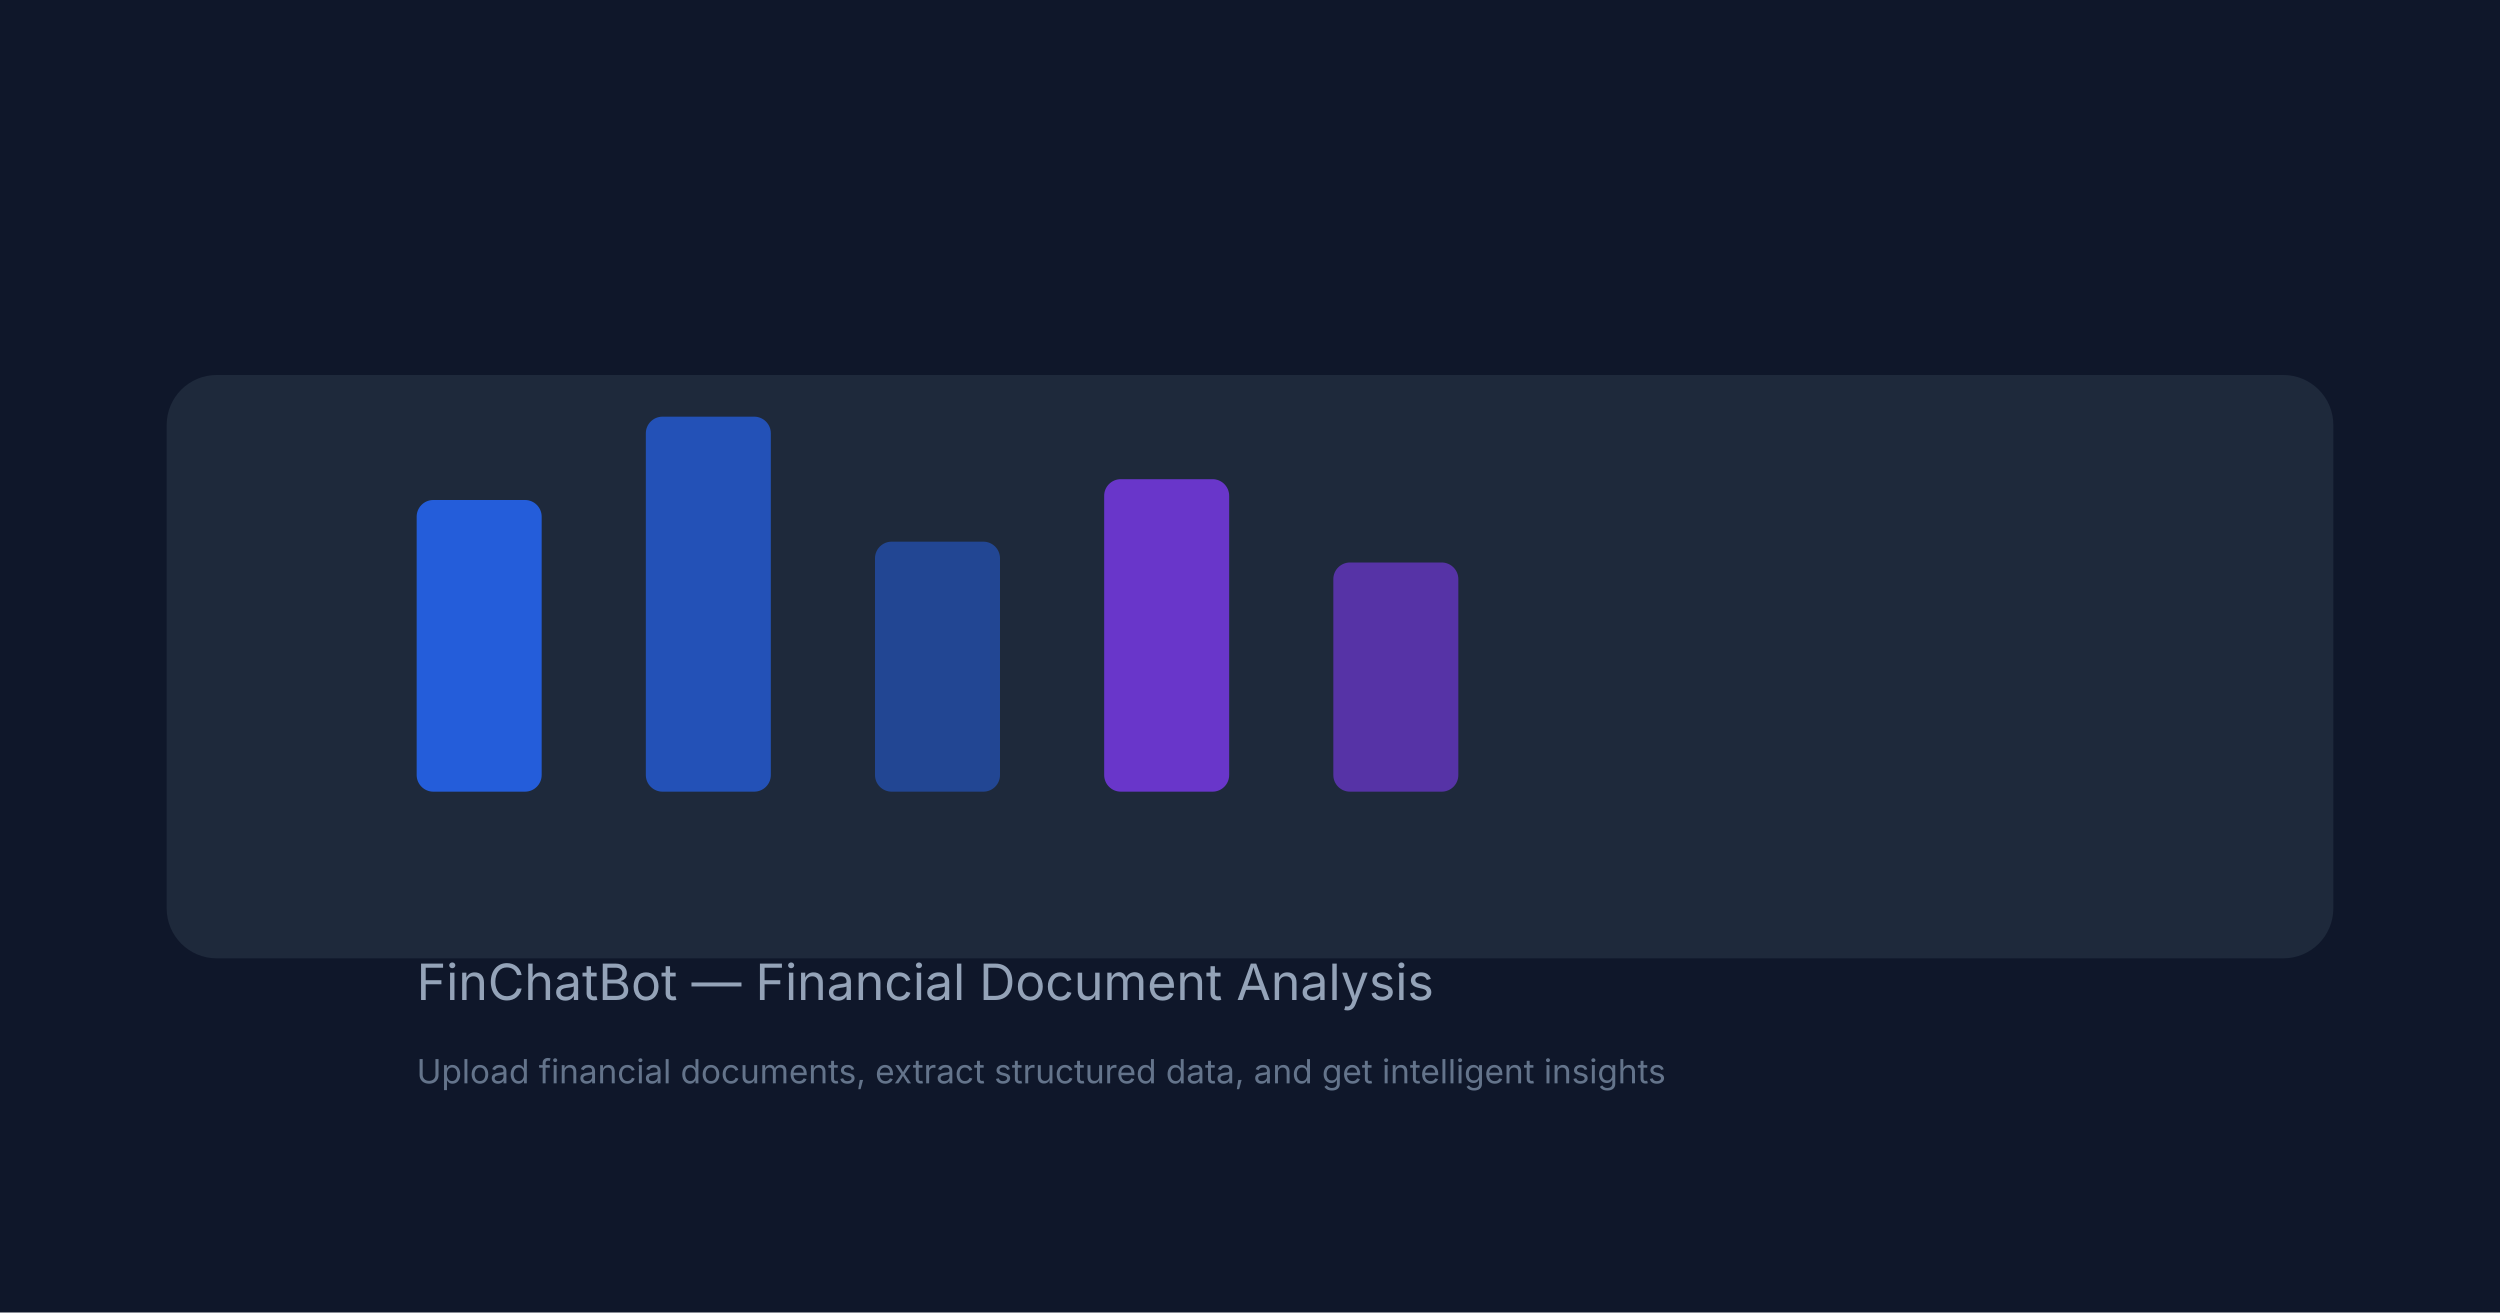
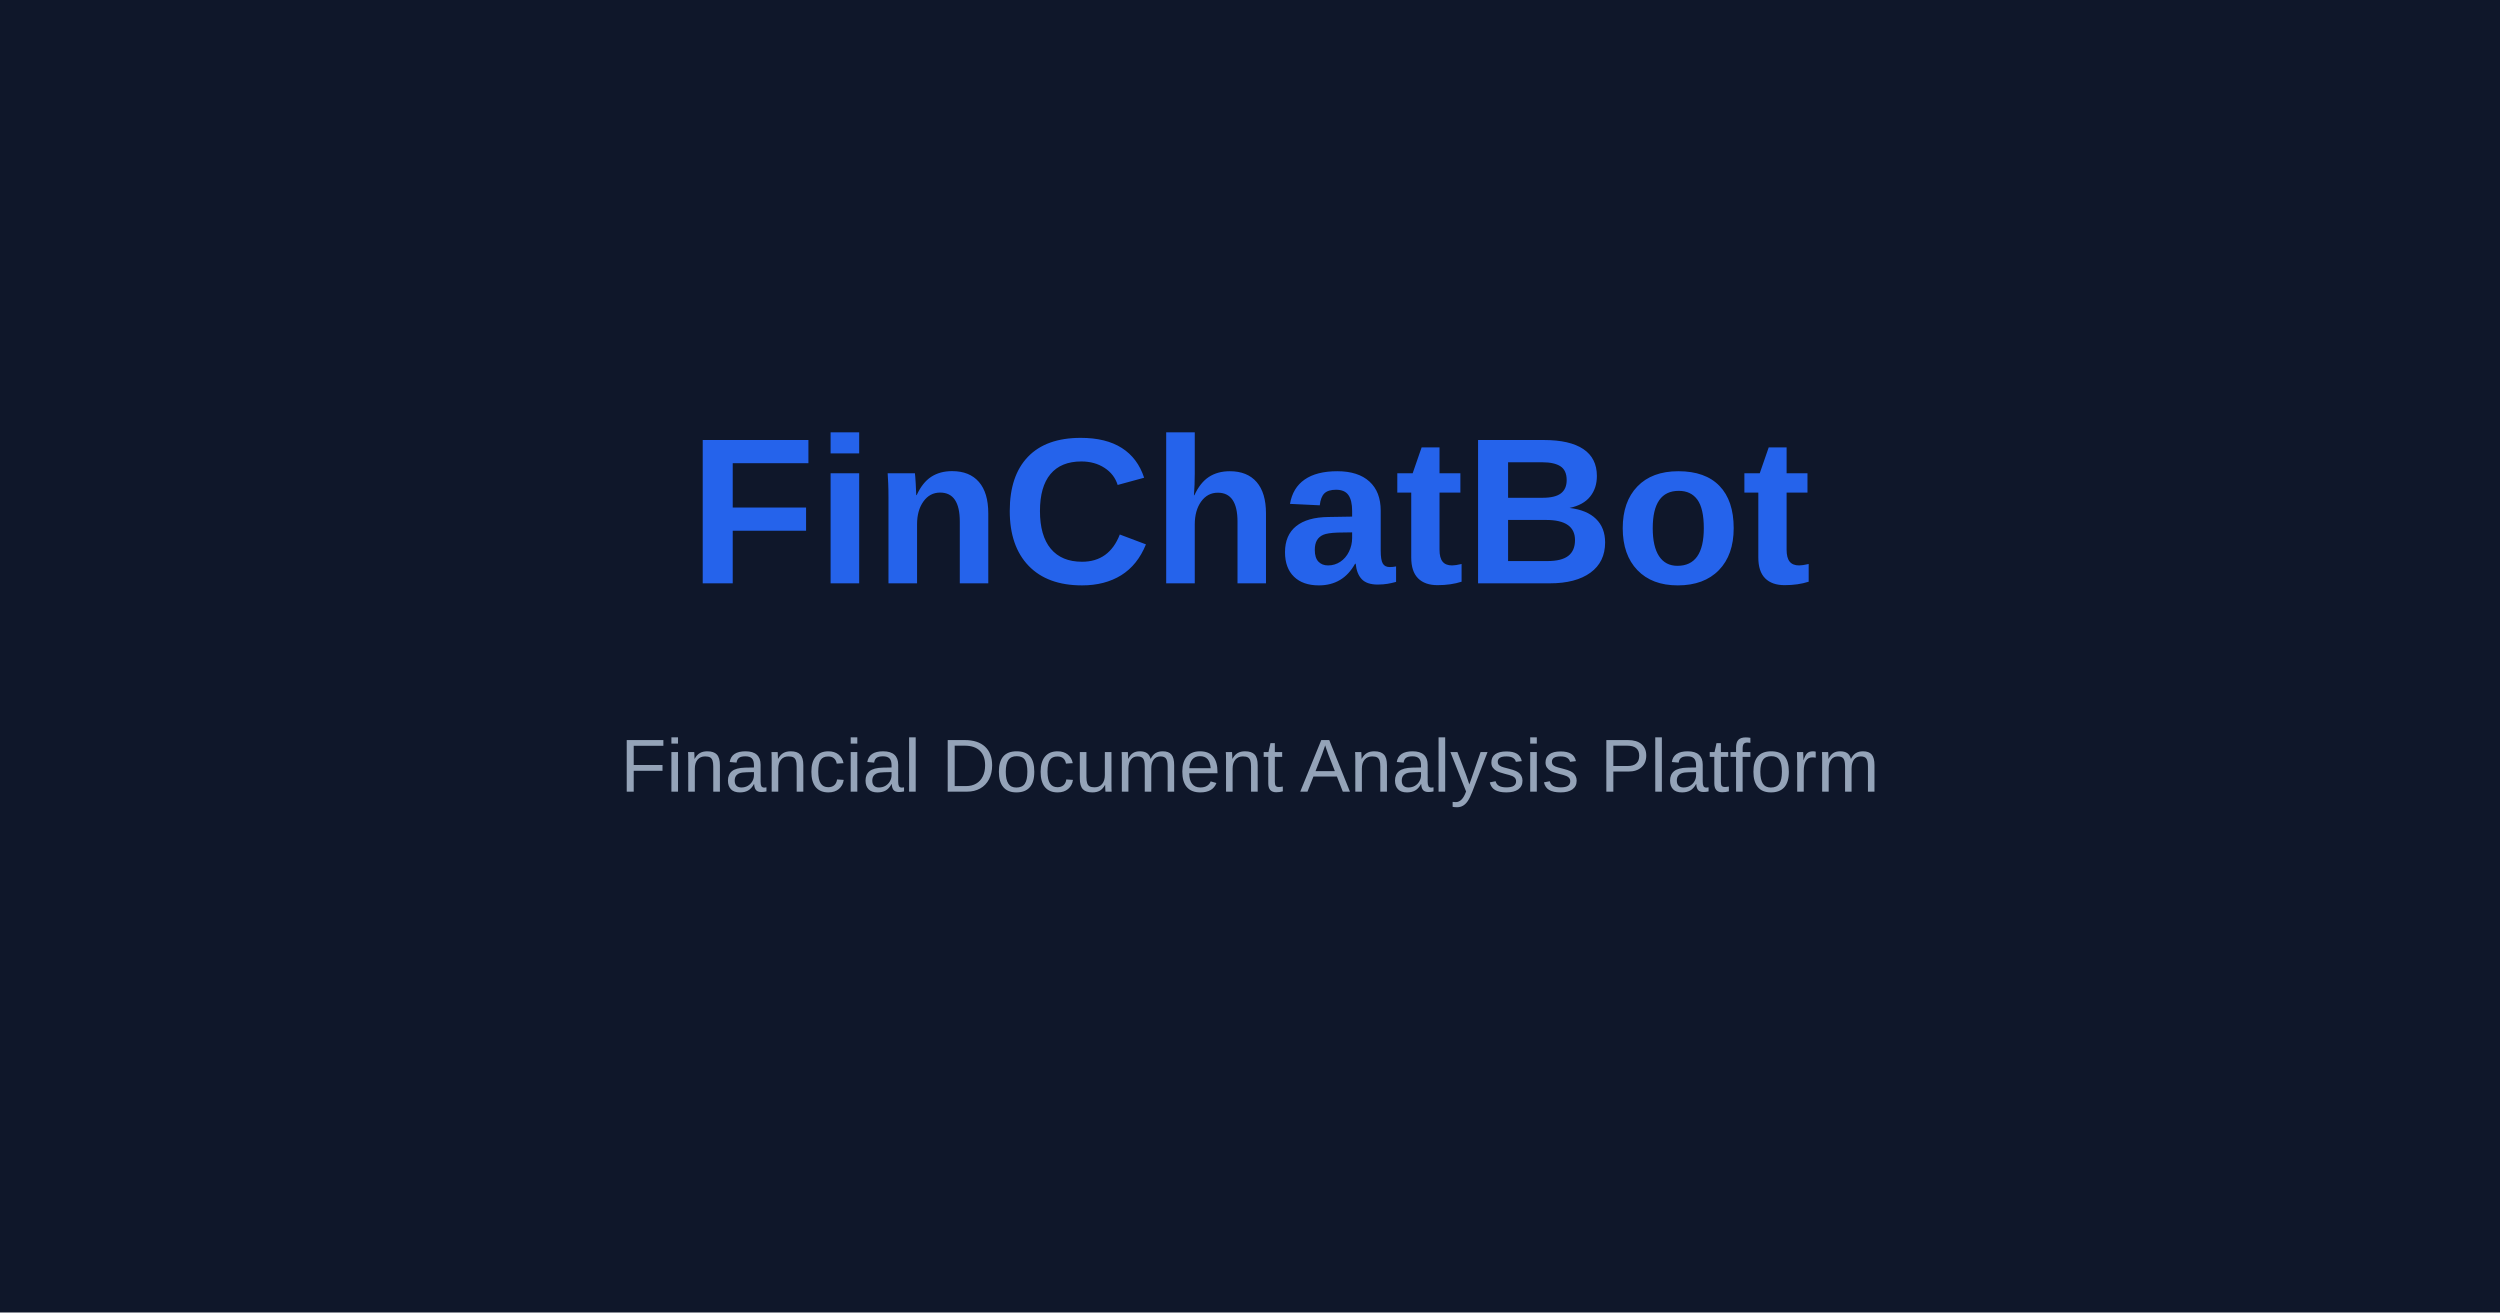
- <svg xmlns="http://www.w3.org/2000/svg" viewBox="0 0 1200 630" fill="none">
+ <svg xmlns="http://www.w3.org/2000/svg" viewBox="0 0 1200 630">
  <rect width="1200" height="630" fill="#0f172a" />
-   <rect x="80" y="180" width="1040" height="280" rx="24" fill="#1e293b" />
-   <rect x="200" y="240" width="60" height="140" rx="8" fill="#2563eb" opacity="0.9" />
-   <rect x="310" y="200" width="60" height="180" rx="8" fill="#2563eb" opacity="0.7" />
-   <rect x="420" y="260" width="60" height="120" rx="8" fill="#2563eb" opacity="0.5" />
-   <rect x="530" y="230" width="60" height="150" rx="8" fill="#7c3aed" opacity="0.8" />
-   <rect x="640" y="270" width="60" height="110" rx="8" fill="#7c3aed" opacity="0.6" />
-   <text x="200" y="480" font-family="Inter, sans-serif" font-size="24" fill="#94a3b8">FinChatBot — Financial Document Analysis</text>
-   <text x="200" y="520" font-family="Inter, sans-serif" font-size="16" fill="#64748b">Upload financial documents, extract structured data, and get intelligent insights</text>
+   <text x="600" y="280" font-family="Arial, sans-serif" font-size="100" font-weight="bold" text-anchor="middle" fill="#2563eb">FinChatBot</text>
+   <text x="600" y="380" font-family="Arial, sans-serif" font-size="36" text-anchor="middle" fill="#94a3b8">Financial Document Analysis Platform</text>
</svg>
